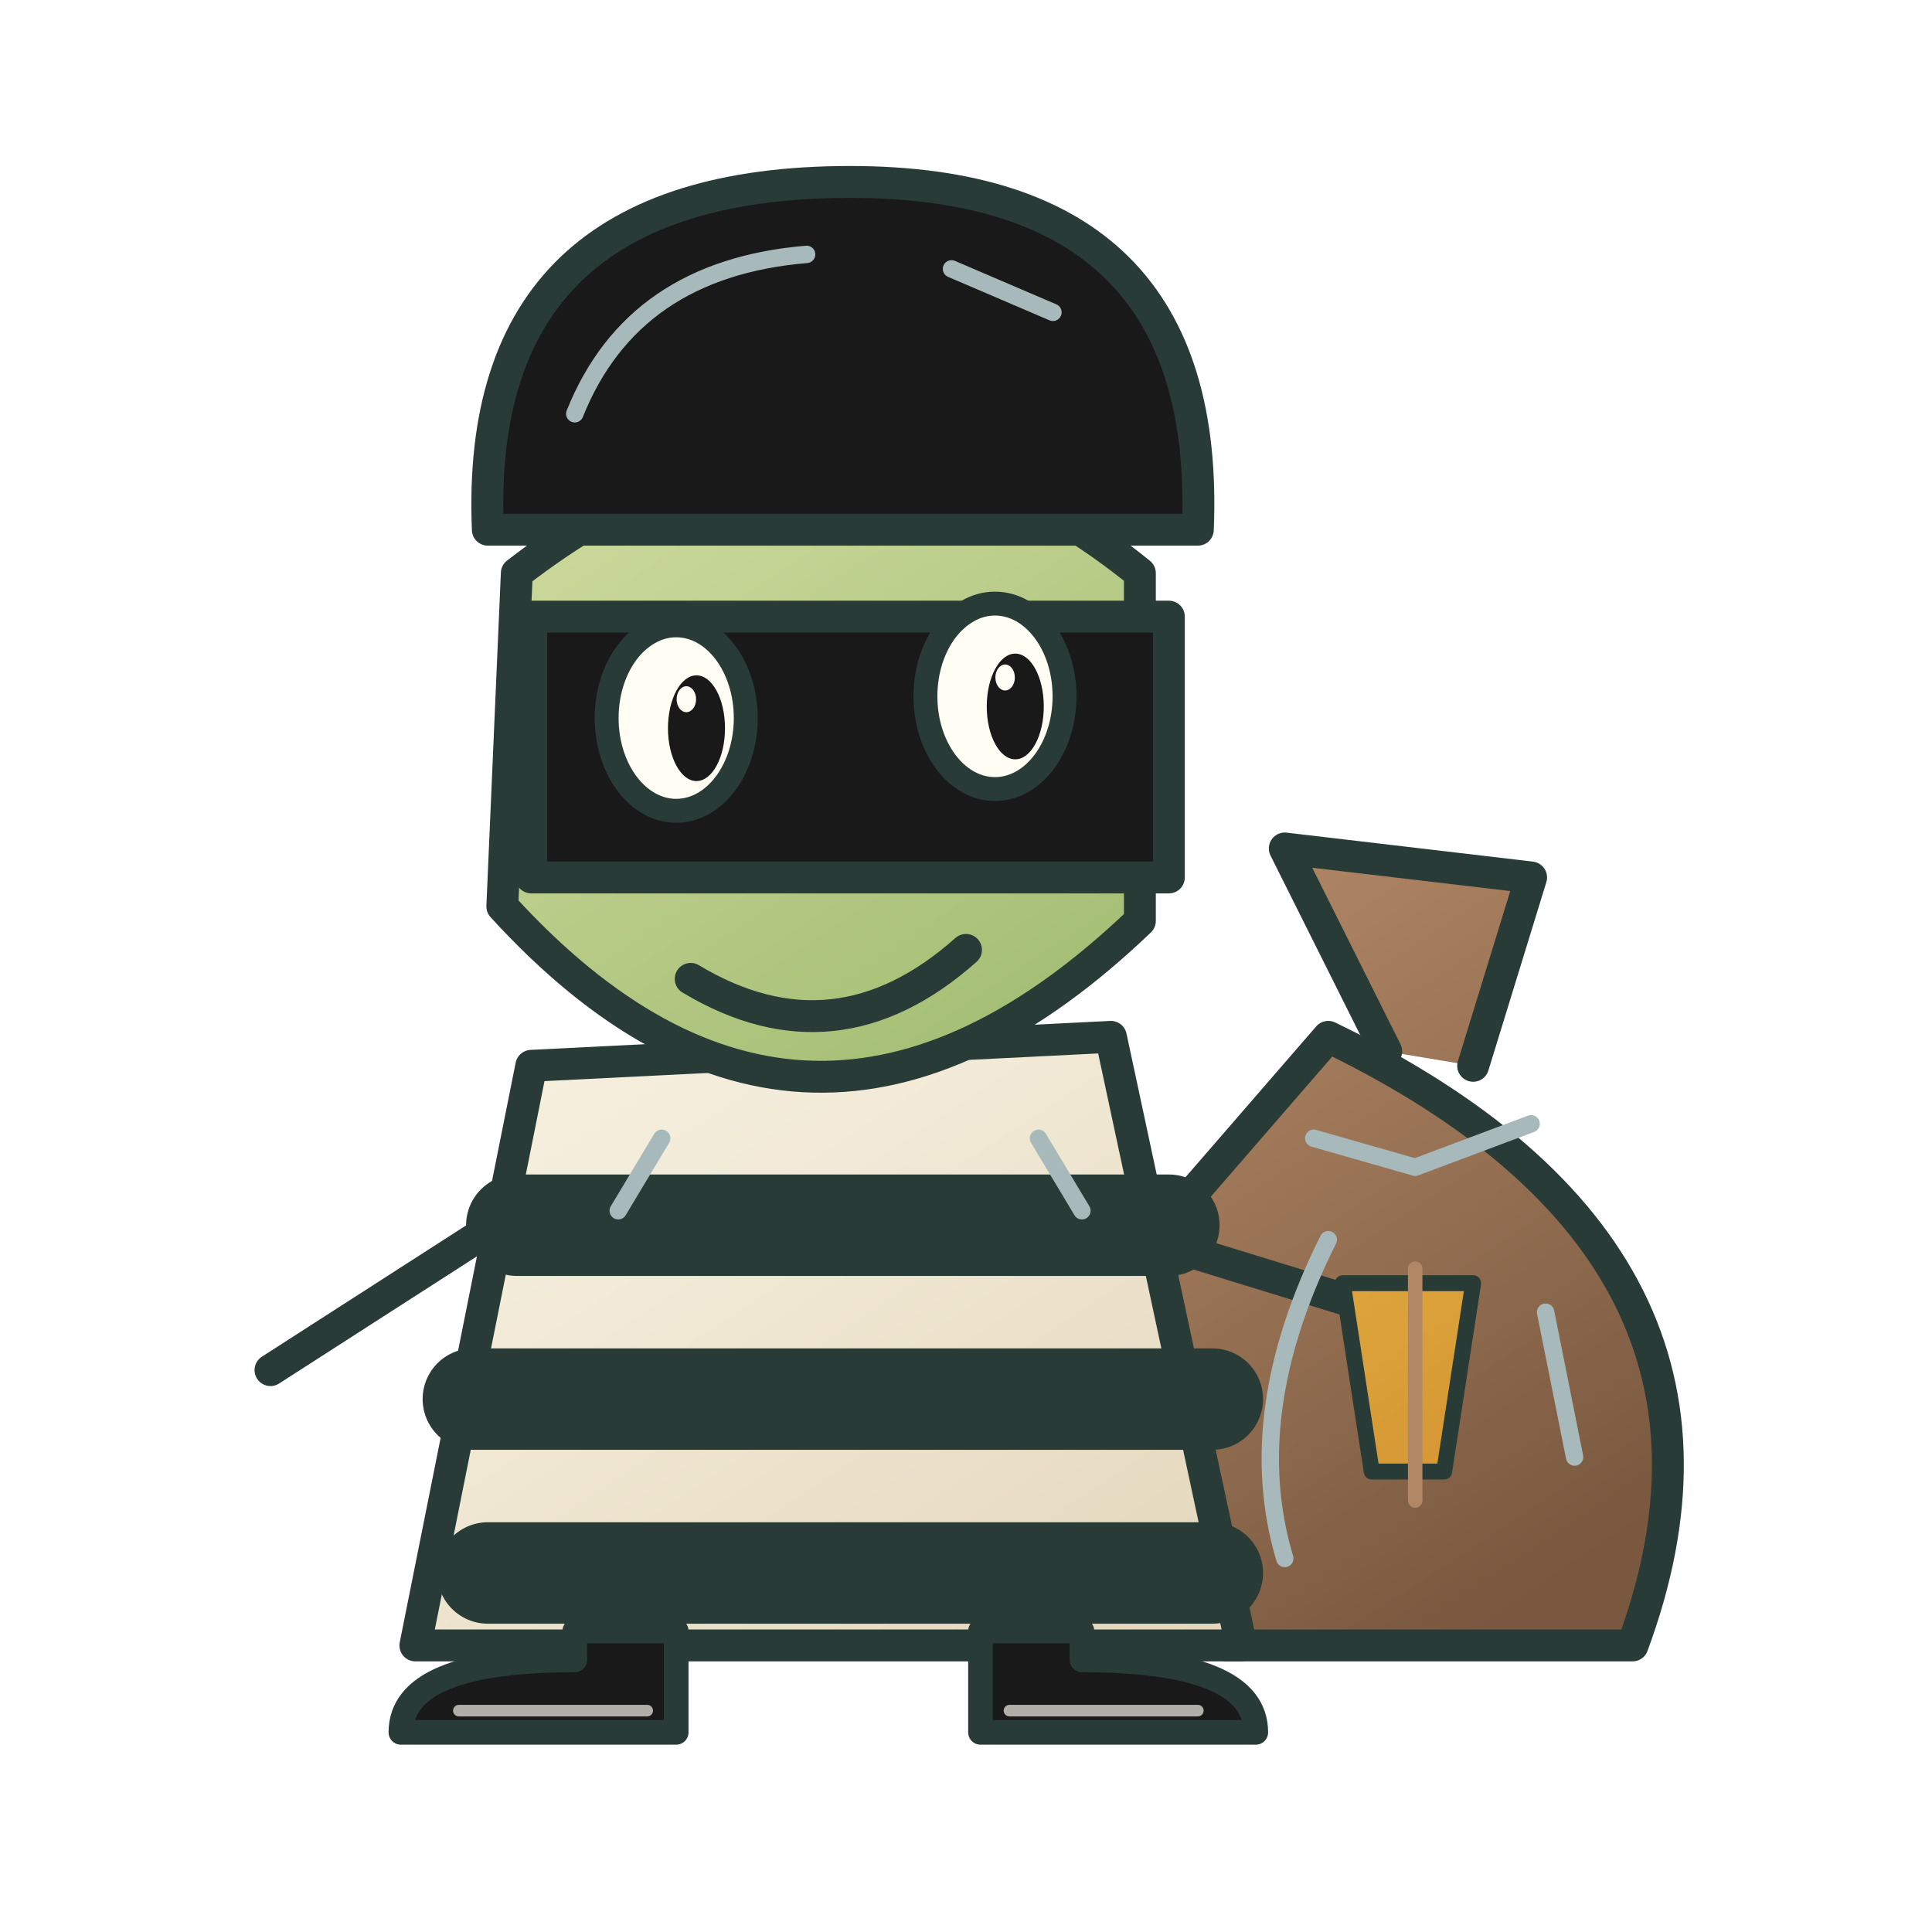
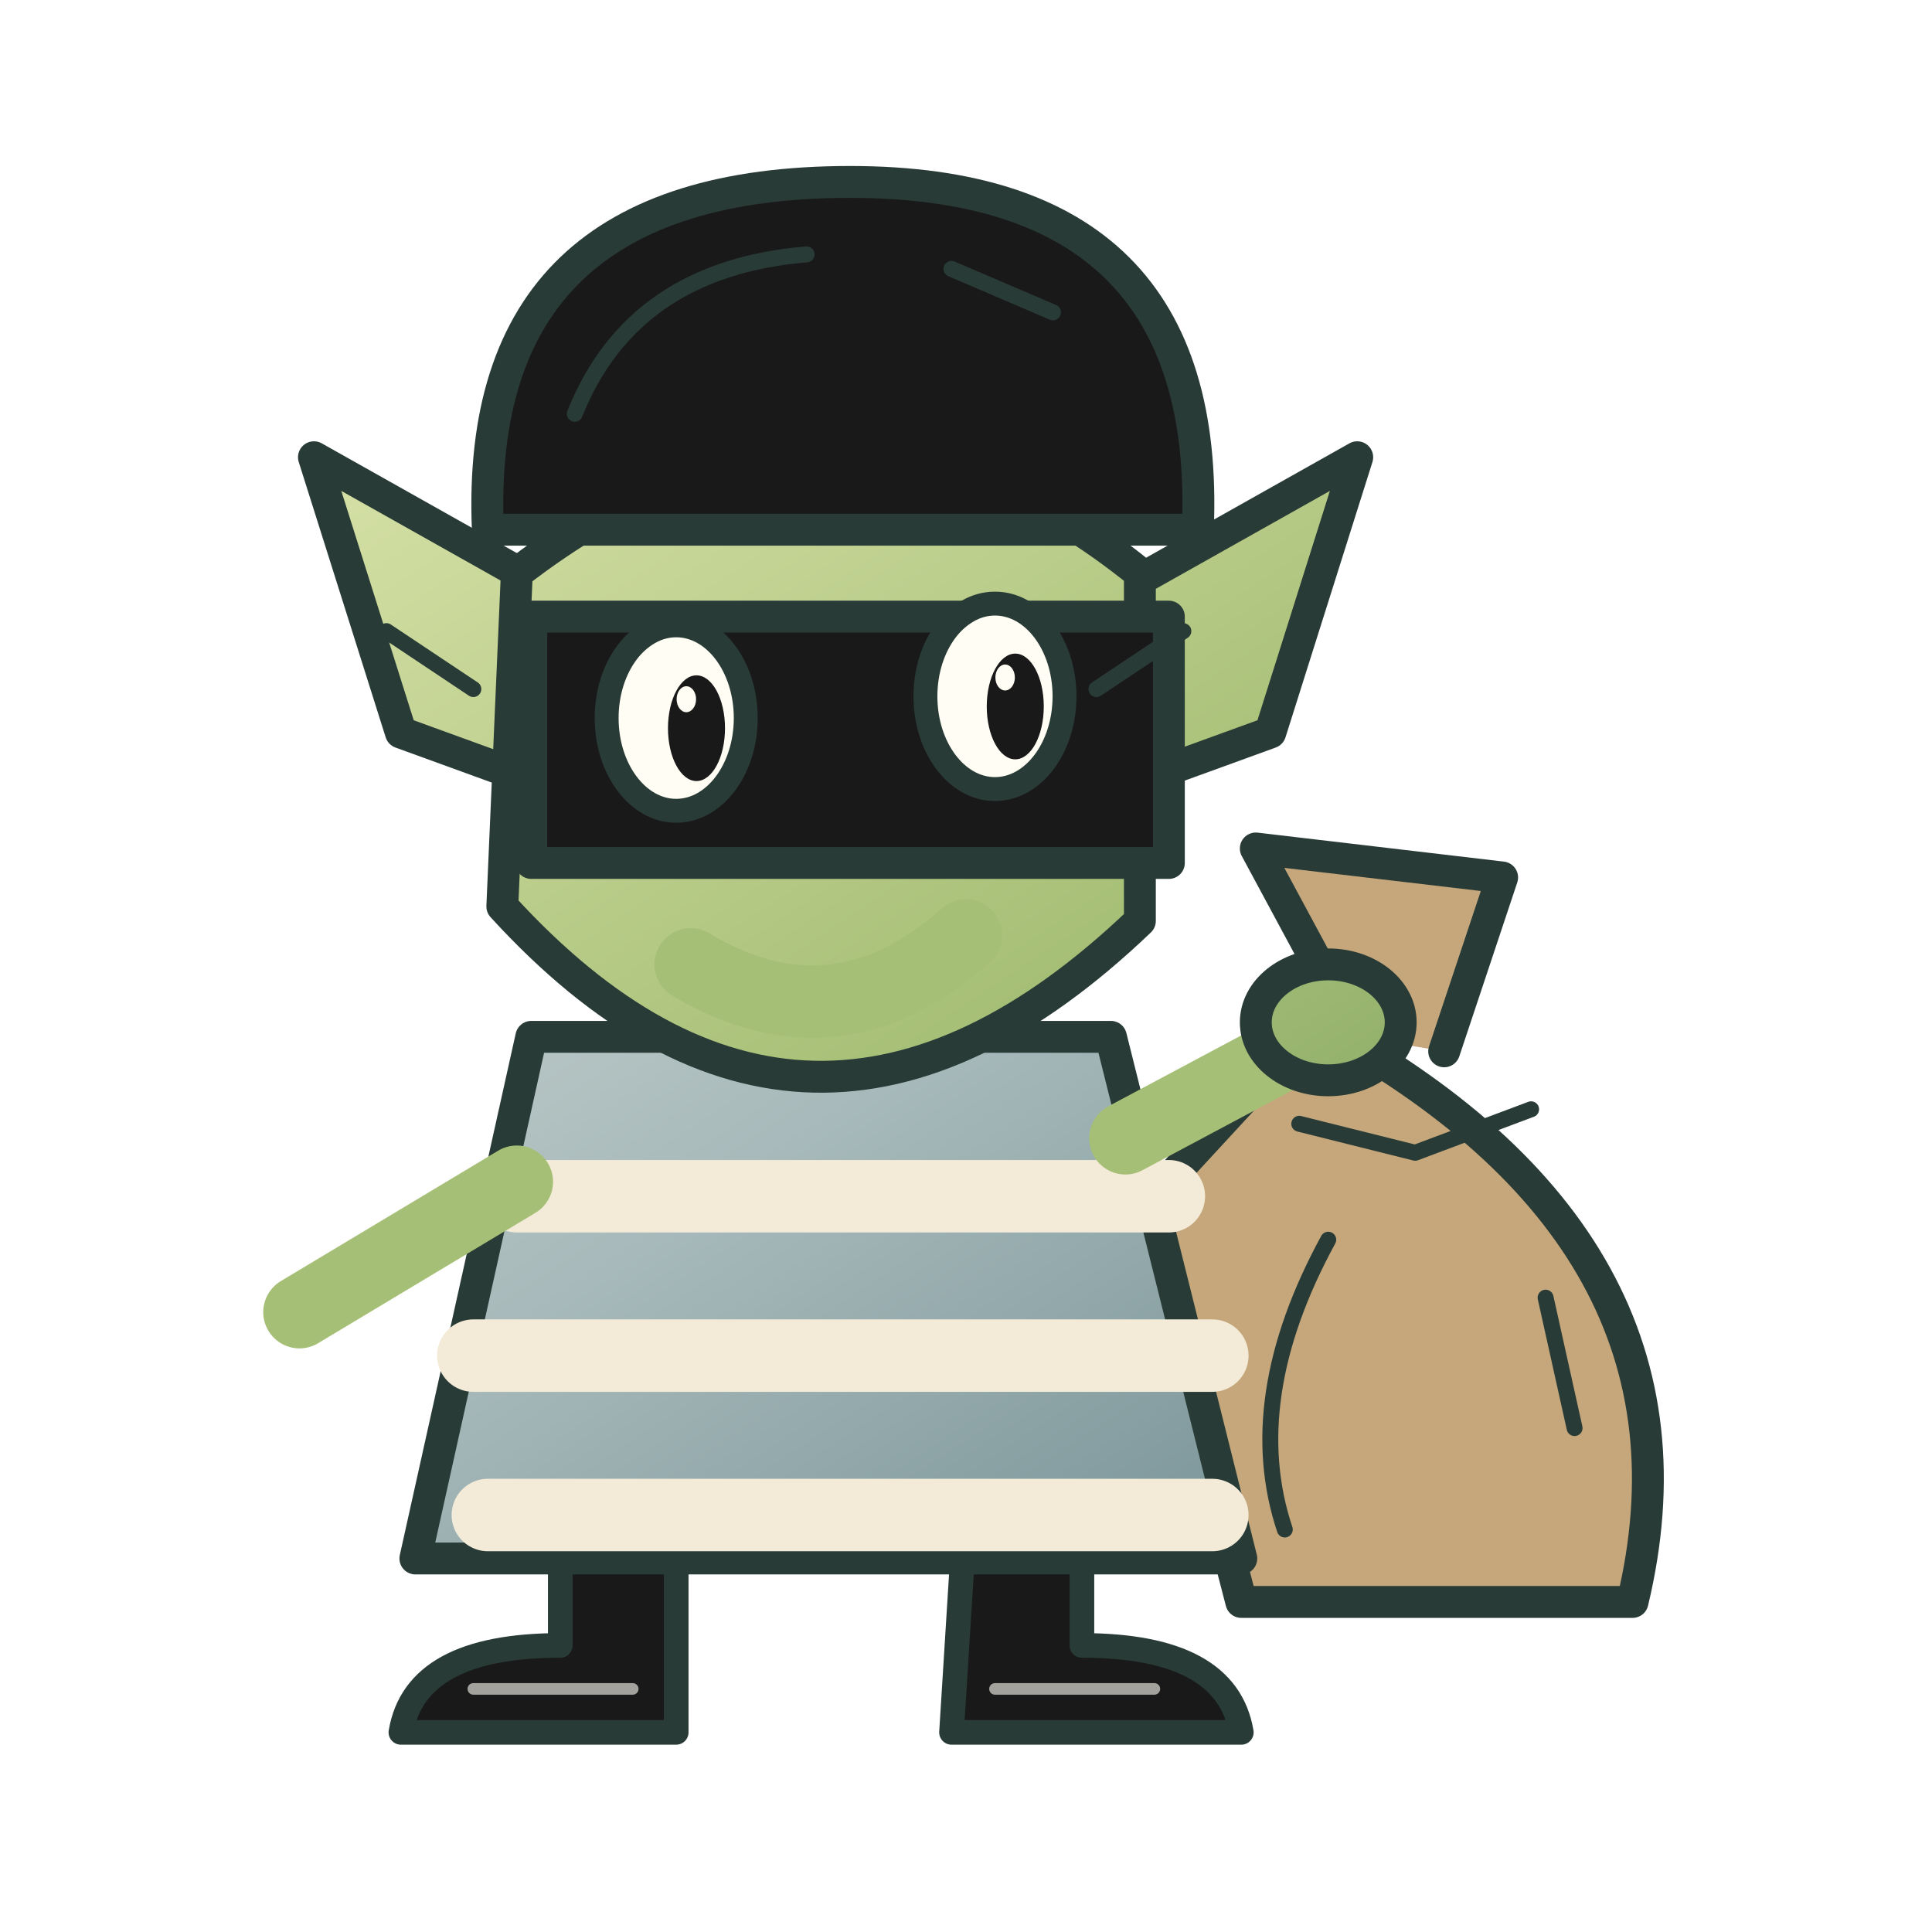
<svg xmlns="http://www.w3.org/2000/svg" width="120" height="120" class="avatar fan-avatar " viewBox="0 0 120 120" fill="none" stroke="#293b36" stroke-width="2.2" stroke-linecap="round" stroke-linejoin="round" aria-hidden="true">
  <defs>
-     <linearGradient id="p-_R_0_-a46b45" x1="22" y1="12" x2="88" y2="112" gradientUnits="userSpaceOnUse">
-       <stop stop-color="#d7b28c" />
-       <stop offset=".55" stop-color="#b18765" />
-       <stop offset="1" stop-color="#79583f" />
-     </linearGradient>
-     <linearGradient id="p-_R_0_-fffdf4" x1="22" y1="12" x2="88" y2="112" gradientUnits="userSpaceOnUse">
-       <stop stop-color="#fffef6" />
-       <stop offset=".55" stop-color="#f3ebd8" />
-       <stop offset="1" stop-color="#dfd1b4" />
+     <linearGradient id="p-_R_0_-aebbc5" x1="22" y1="12" x2="88" y2="112" gradientUnits="userSpaceOnUse">
+       <stop stop-color="#e2e6df" />
+       <stop offset=".55" stop-color="#a7b9ba" />
+       <stop offset="1" stop-color="#6c898e" />
    </linearGradient>
    <linearGradient id="p-_R_0_-b5d66b" x1="22" y1="12" x2="88" y2="112" gradientUnits="userSpaceOnUse">
      <stop stop-color="#dce5ad" />
      <stop offset=".55" stop-color="#a6bf76" />
      <stop offset="1" stop-color="#6f955b" />
    </linearGradient>
-     <linearGradient id="p-_R_0_-ffda27" x1="22" y1="12" x2="88" y2="112" gradientUnits="userSpaceOnUse">
-       <stop stop-color="#ffe9a0" />
-       <stop offset=".55" stop-color="#efbf48" />
-       <stop offset="1" stop-color="#cf8e30" />
-     </linearGradient>
  </defs>
  <g data-portrait-drawing="" transform="translate(6 5) scale(.9)">
-     <path d="M85 66q31 15 21 42H78L72 81z" fill="url(#p-_R_0_-a46b45)" />
-     <path d="m89 67-7-14 17 2-4 13" fill="url(#p-_R_0_-a46b45)" />
-     <path d="m30 68-8 40h57L70 66z" fill="url(#p-_R_0_-fffdf4)" />
-     <path d="M29 79h45m-48 12h51m-50 12h50" stroke-width="7" />
+     <g fill="#191919" stroke-width="1.7" transform="translate(36 98)">
+       <g transform="translate(0 0)">
+         <path d="M-4 0h8v16H-15q1-6 11-6z" />
+         <path d="M-10 13H1" stroke="#fffdf4" stroke-width=".8" opacity=".6" />
+       </g>
+       <g transform="translate(28 0)">
+         <path d="M-4 0h8v10q10 0 11 6H-5z" />
+         <path d="M-2 13h11" stroke="#fffdf4" stroke-width=".8" opacity=".6" />
+       </g>
+     </g>
+     <path d="M84 65q28 15 22 40H79l-7-27z" fill="#c5a77b" />
+     <path d="m87 66-7-13 17 2-4 12" fill="#c5a77b" />
+     <path d="m30 66-8 36h57L70 66z" fill="url(#p-_R_0_-aebbc5)" />
+     <path d="M29 77h45m-48 11h51m-50 11h50" stroke="#f3ebd8" stroke-width="5" />
+     <path d="M31 35 15 26l6 19 11 4m39-14 16-9-6 19-11 4" fill="url(#p-_R_0_-b5d66b)" />
    <path d="M29 34q22-17 43 0v24q-23 22-44-1z" fill="url(#p-_R_0_-b5d66b)" />
    <path d="M27 31q-1-24 25-24 25 0 24 24z" fill="#191919" />
-     <path d="M30 37h44v18H30z" fill="#191919" />
+     <path d="M30 37h44v17H30z" fill="#191919" />
    <g>
      <g>
        <ellipse cx="40" cy="44" rx="4.8" ry="6.4" fill="#fffdf4" stroke-width="1.65" />
        <ellipse cx="41.4" cy="44.7" rx="1.968" ry="3.648" fill="#191919" stroke="none" />
        <ellipse cx="40.7" cy="42.7" rx="0.672" ry="0.896" fill="#fffdf4" stroke="none" />
        <path d="M36.544 39.84q3.36-3.84 6.72-.5" fill="none" stroke-width="1.1" opacity=".45" />
      </g>
      <g>
        <ellipse cx="62" cy="42.5" rx="4.8" ry="6.4" fill="#fffdf4" stroke-width="1.65" />
        <ellipse cx="63.4" cy="43.2" rx="1.968" ry="3.648" fill="#191919" stroke="none" />
        <ellipse cx="62.7" cy="41.2" rx="0.672" ry="0.896" fill="#fffdf4" stroke="none" />
        <path d="M58.544 38.34q3.36-3.84 6.72-.5" fill="none" stroke-width="1.1" opacity=".45" />
      </g>
    </g>
-     <path d="M41 62q10 6 19-2m-34 20-14 9m64-8 13 4" fill="none" />
-     <g fill="#191919" stroke-width="1.7">
-       <path d="M33 107v2q-12 0-12 5h19V107zM61 107v7h19q0-5-12-5V107z" />
-       <path d="M25 112.5h13m25 0h13" fill="none" stroke="#fffdf4" stroke-width=".8" opacity=".65" />
-     </g>
-     <path d="M33 23q4-10 16-11m10 1 7 3m-27 57-3 5m29-5 3 5M84 73l7 2 8-3m-14 8q-6 12-3 22m18-17 2 10" fill="none" stroke="#a7b9ba" stroke-width="1.2" />
-     <path d="m86 83 9 0-2 13h-5z" fill="url(#p-_R_0_-ffda27)" stroke-width="1.1" />
-     <path d="M91 82v16" fill="none" stroke="#b18765" stroke-width="1" />
+     <path d="M41 61q10 6 19-2m-31 17-15 9m57-12 15-8" fill="none" stroke="#a6bf76" stroke-width="5" />
+     <ellipse cx="85" cy="65" rx="5" ry="4" fill="url(#p-_R_0_-b5d66b)" />
+     <path d="M33 23q4-10 16-11m10 1 7 3m-46 22 6 4m49-4-6 4M83 72l8 2 8-3m-14 9q-6 11-3 20m18-16 2 9" fill="none" stroke-width="1.1" />
  </g>
</svg>
